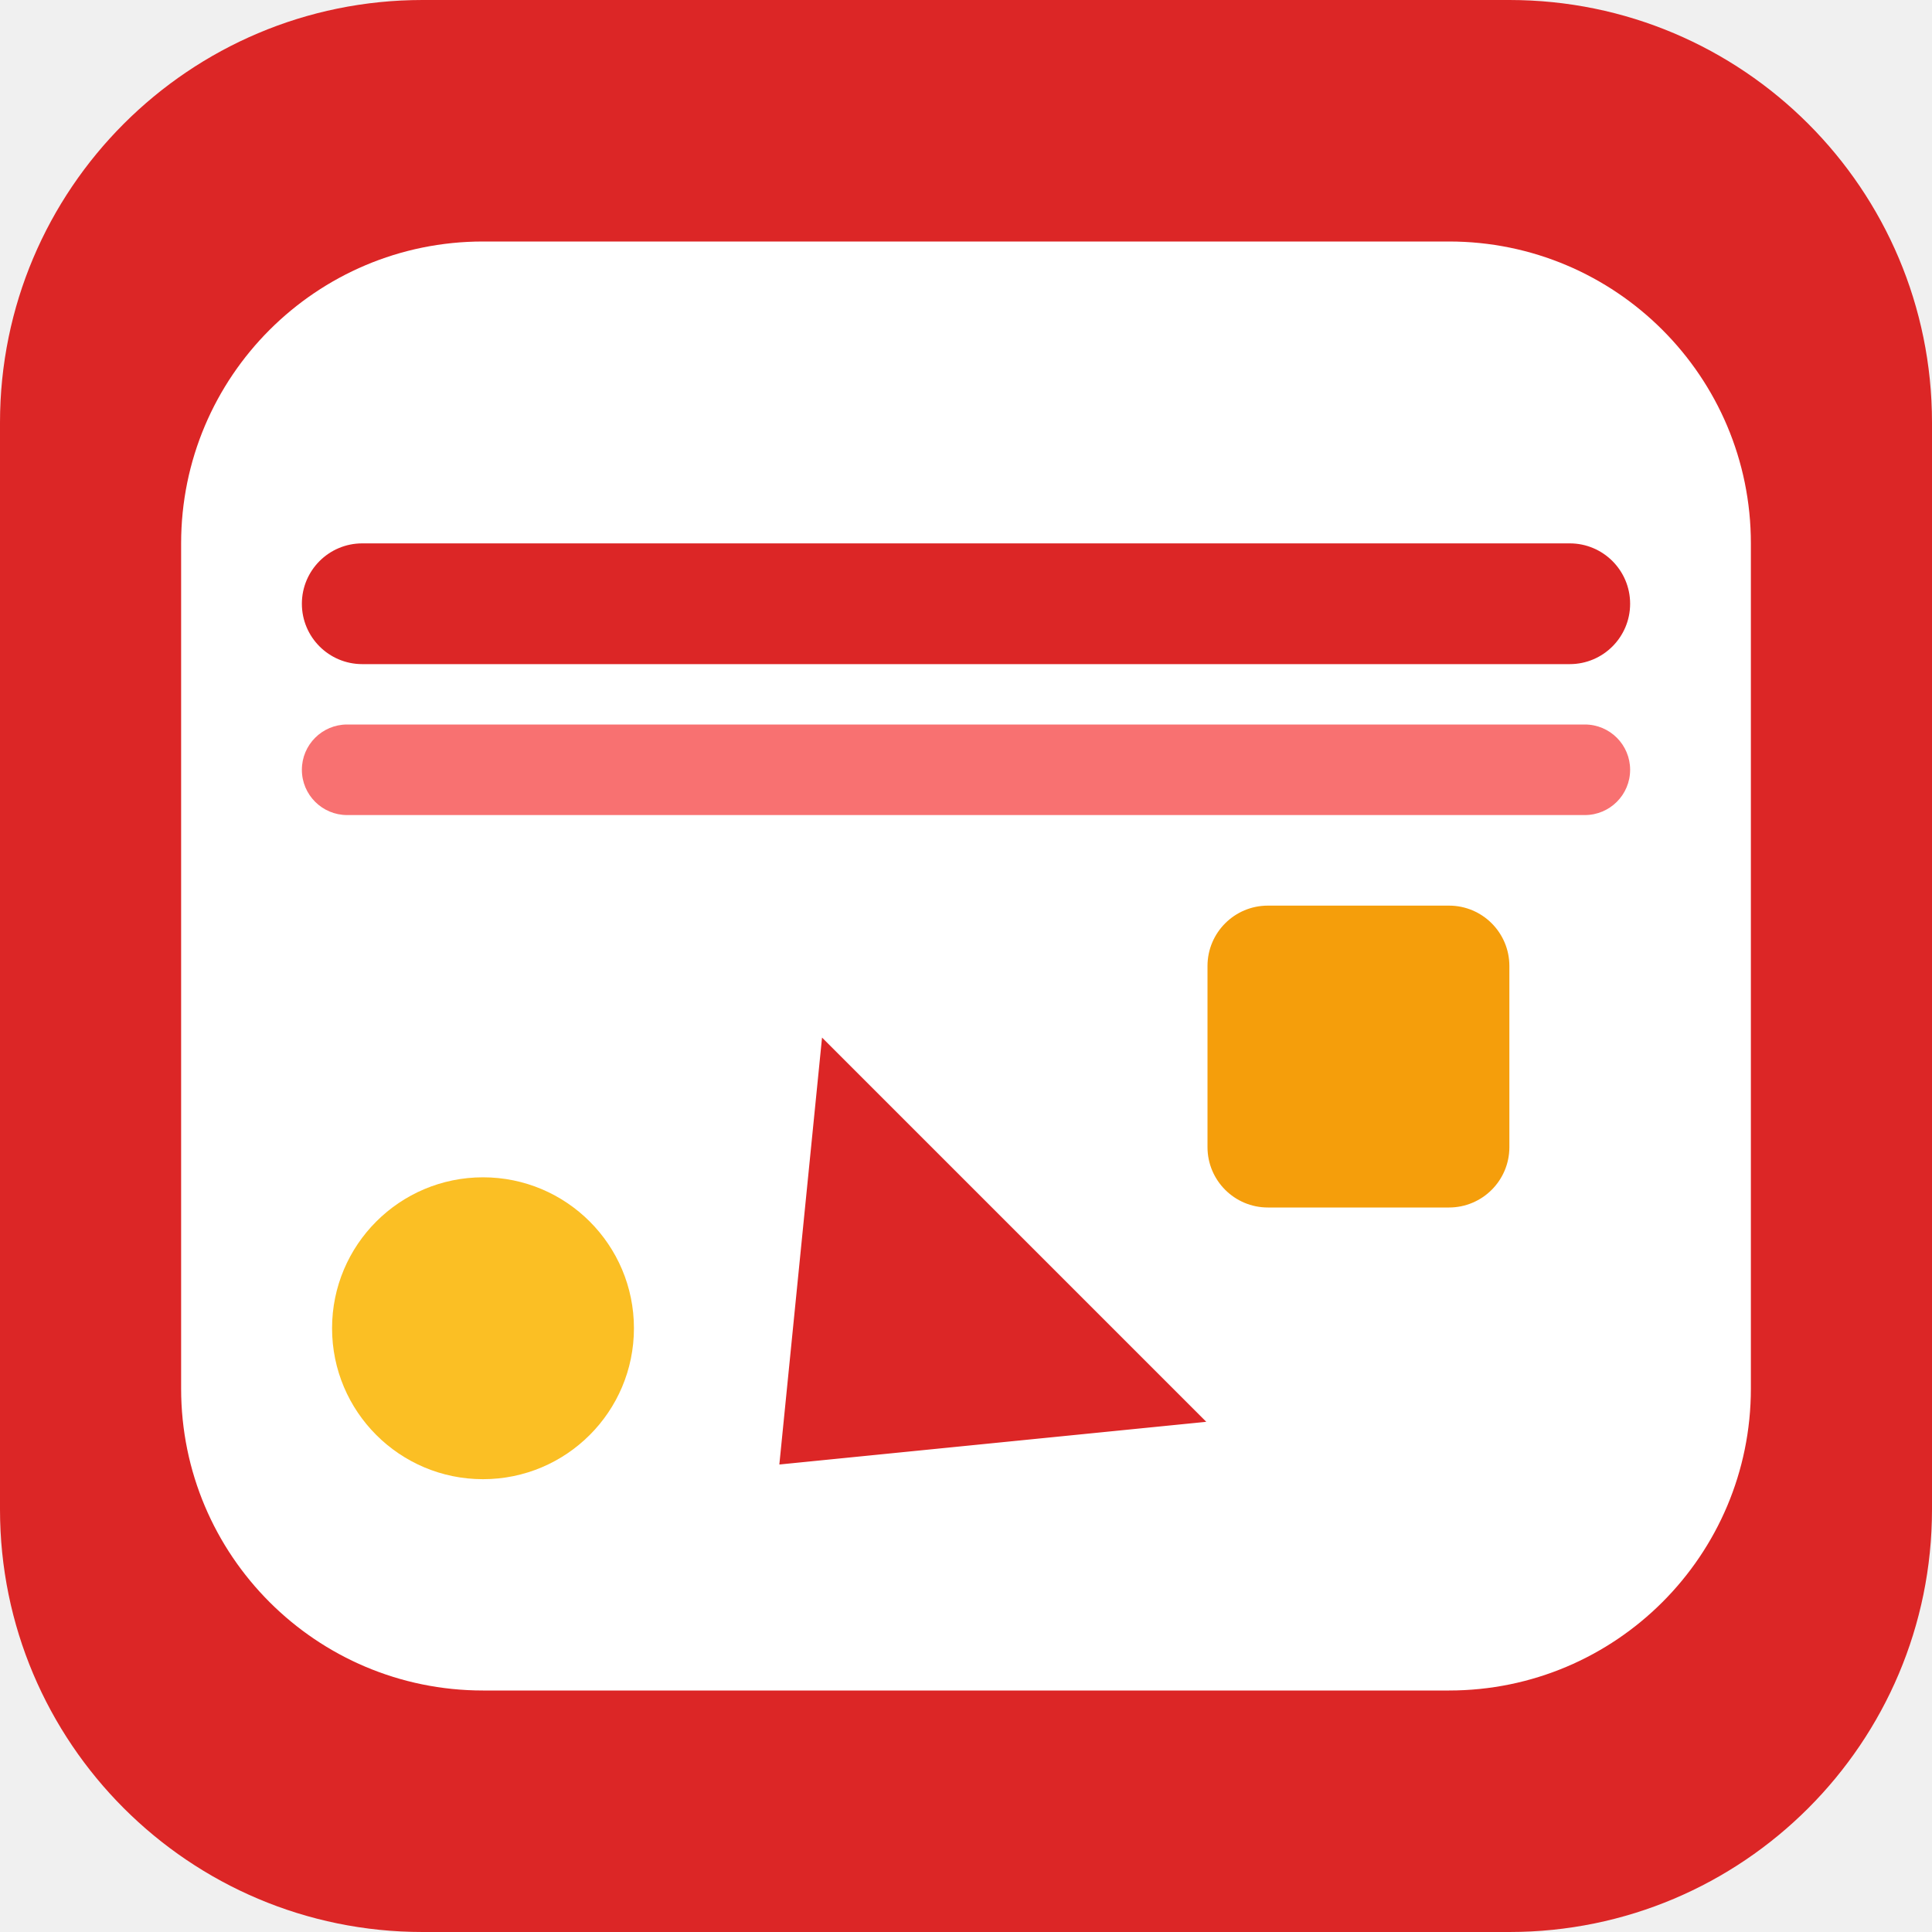
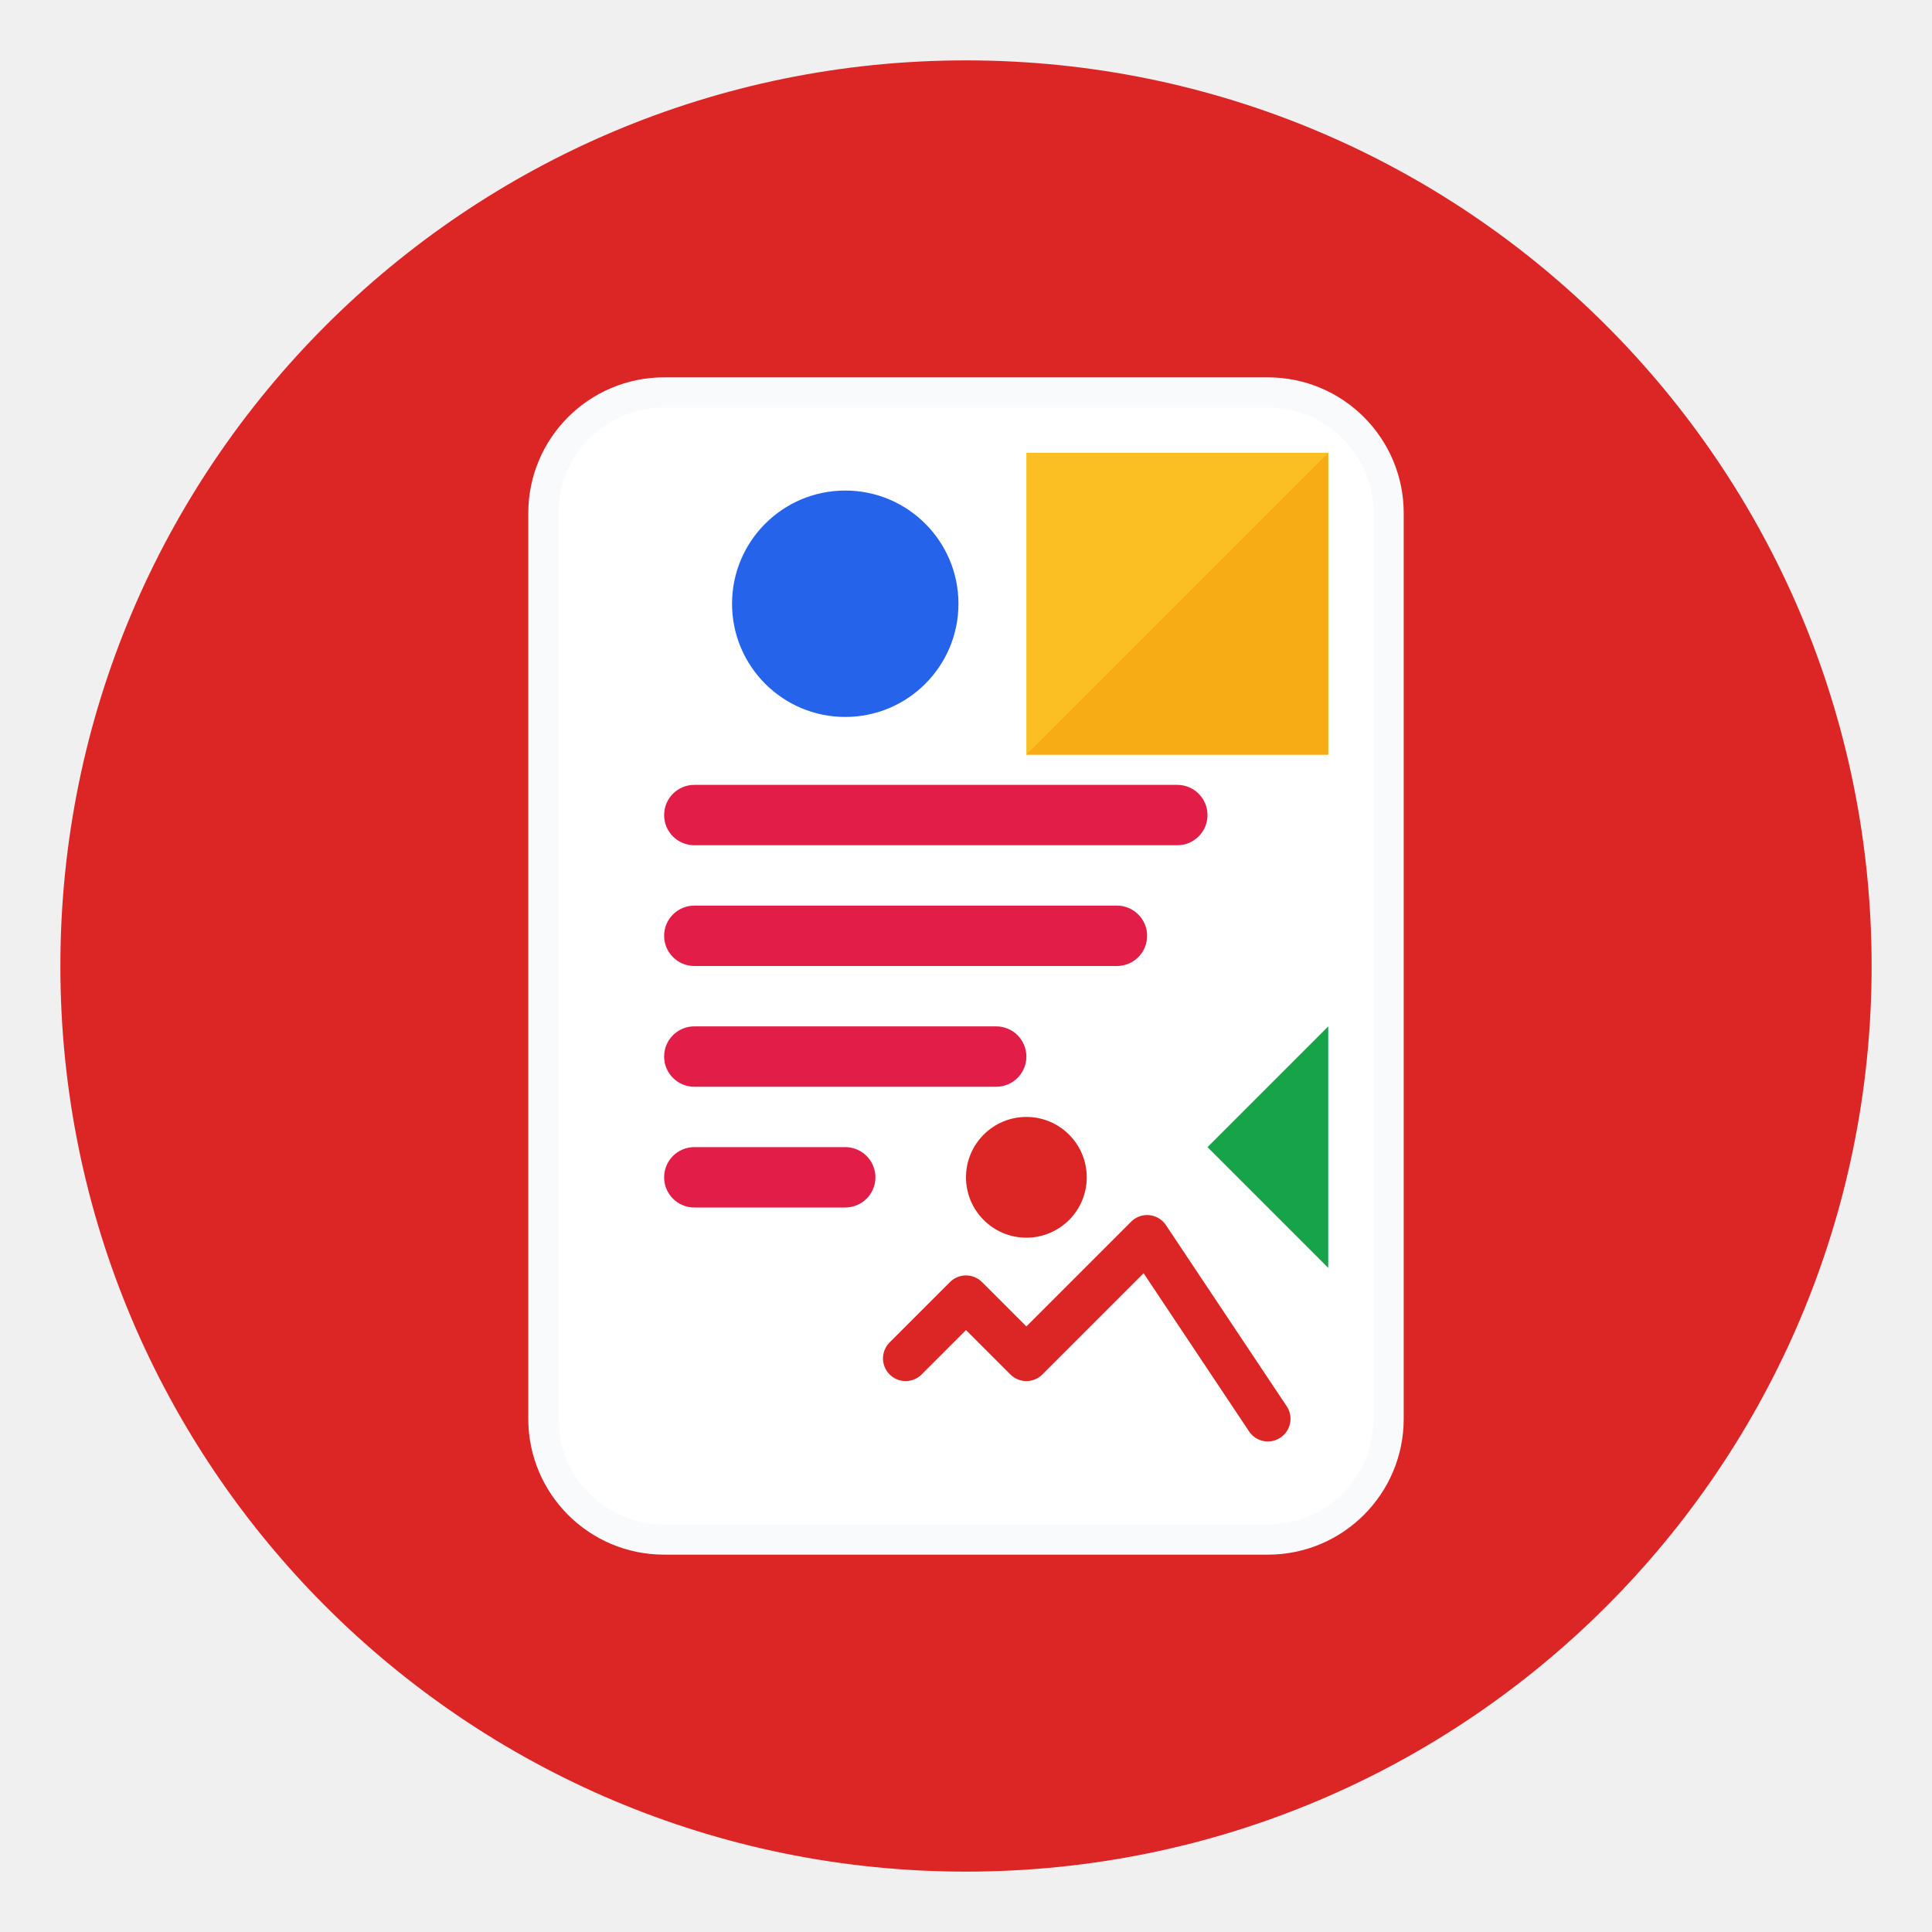
<svg xmlns="http://www.w3.org/2000/svg" viewBox="0 0 64 64">
-   <rect width="64" height="64" rx="14" fill="#dc2626" />
-   <rect x="6" y="8" width="52" height="48" rx="10" fill="#ffffff" />
-   <rect x="10" y="18" width="44" height="4" rx="2" fill="#dc2626" />
-   <rect x="10" y="24" width="44" height="3" rx="1.5" fill="#f87171" />
-   <circle cx="16" cy="44" r="5" fill="#fbbf24" />
-   <rect x="40" y="30" width="10" height="10" rx="2" fill="#f59e0b" />
-   <path d="M31 36 L40 47 L22 47 Z" fill="#dc2626" transform="rotate(225 31 43.33)" />
+   <circle cx="32" cy="32" r="30" fill="#dc2626" />
+   <rect x="18" y="13" width="28" height="38" rx="4" fill="#fff" stroke="#f8fafc" stroke-width="1" />
+   <path d="M34 15 H44 L44 25 H34 Z" fill="#fbbf24" />
+   <path d="M44 15 L44 25 H34 Z" fill="#f59e0b" opacity="0.6" />
+   <circle cx="28" cy="20" r="3.75" fill="#2563eb" />
+   <rect x="22" y="26" width="18" height="2" rx="1" fill="#e11d48" />
+   <rect x="22" y="30" width="16" height="2" rx="1" fill="#e11d48" />
+   <rect x="22" y="34" width="12" height="2" rx="1" fill="#e11d48" />
+   <rect x="22" y="38" width="7" height="2" rx="1" fill="#e11d48" />
+   <polygon points="44,34 40,38 44,42" fill="#16a34a" />
+   <circle cx="34" cy="39" r="2" fill="#dc2626" />
+   <path d="M30 45 L32 43 L34 45 L38 41 L42 47" fill="none" stroke="#dc2626" stroke-width="1.5" stroke-linecap="round" stroke-linejoin="round" />
</svg>
